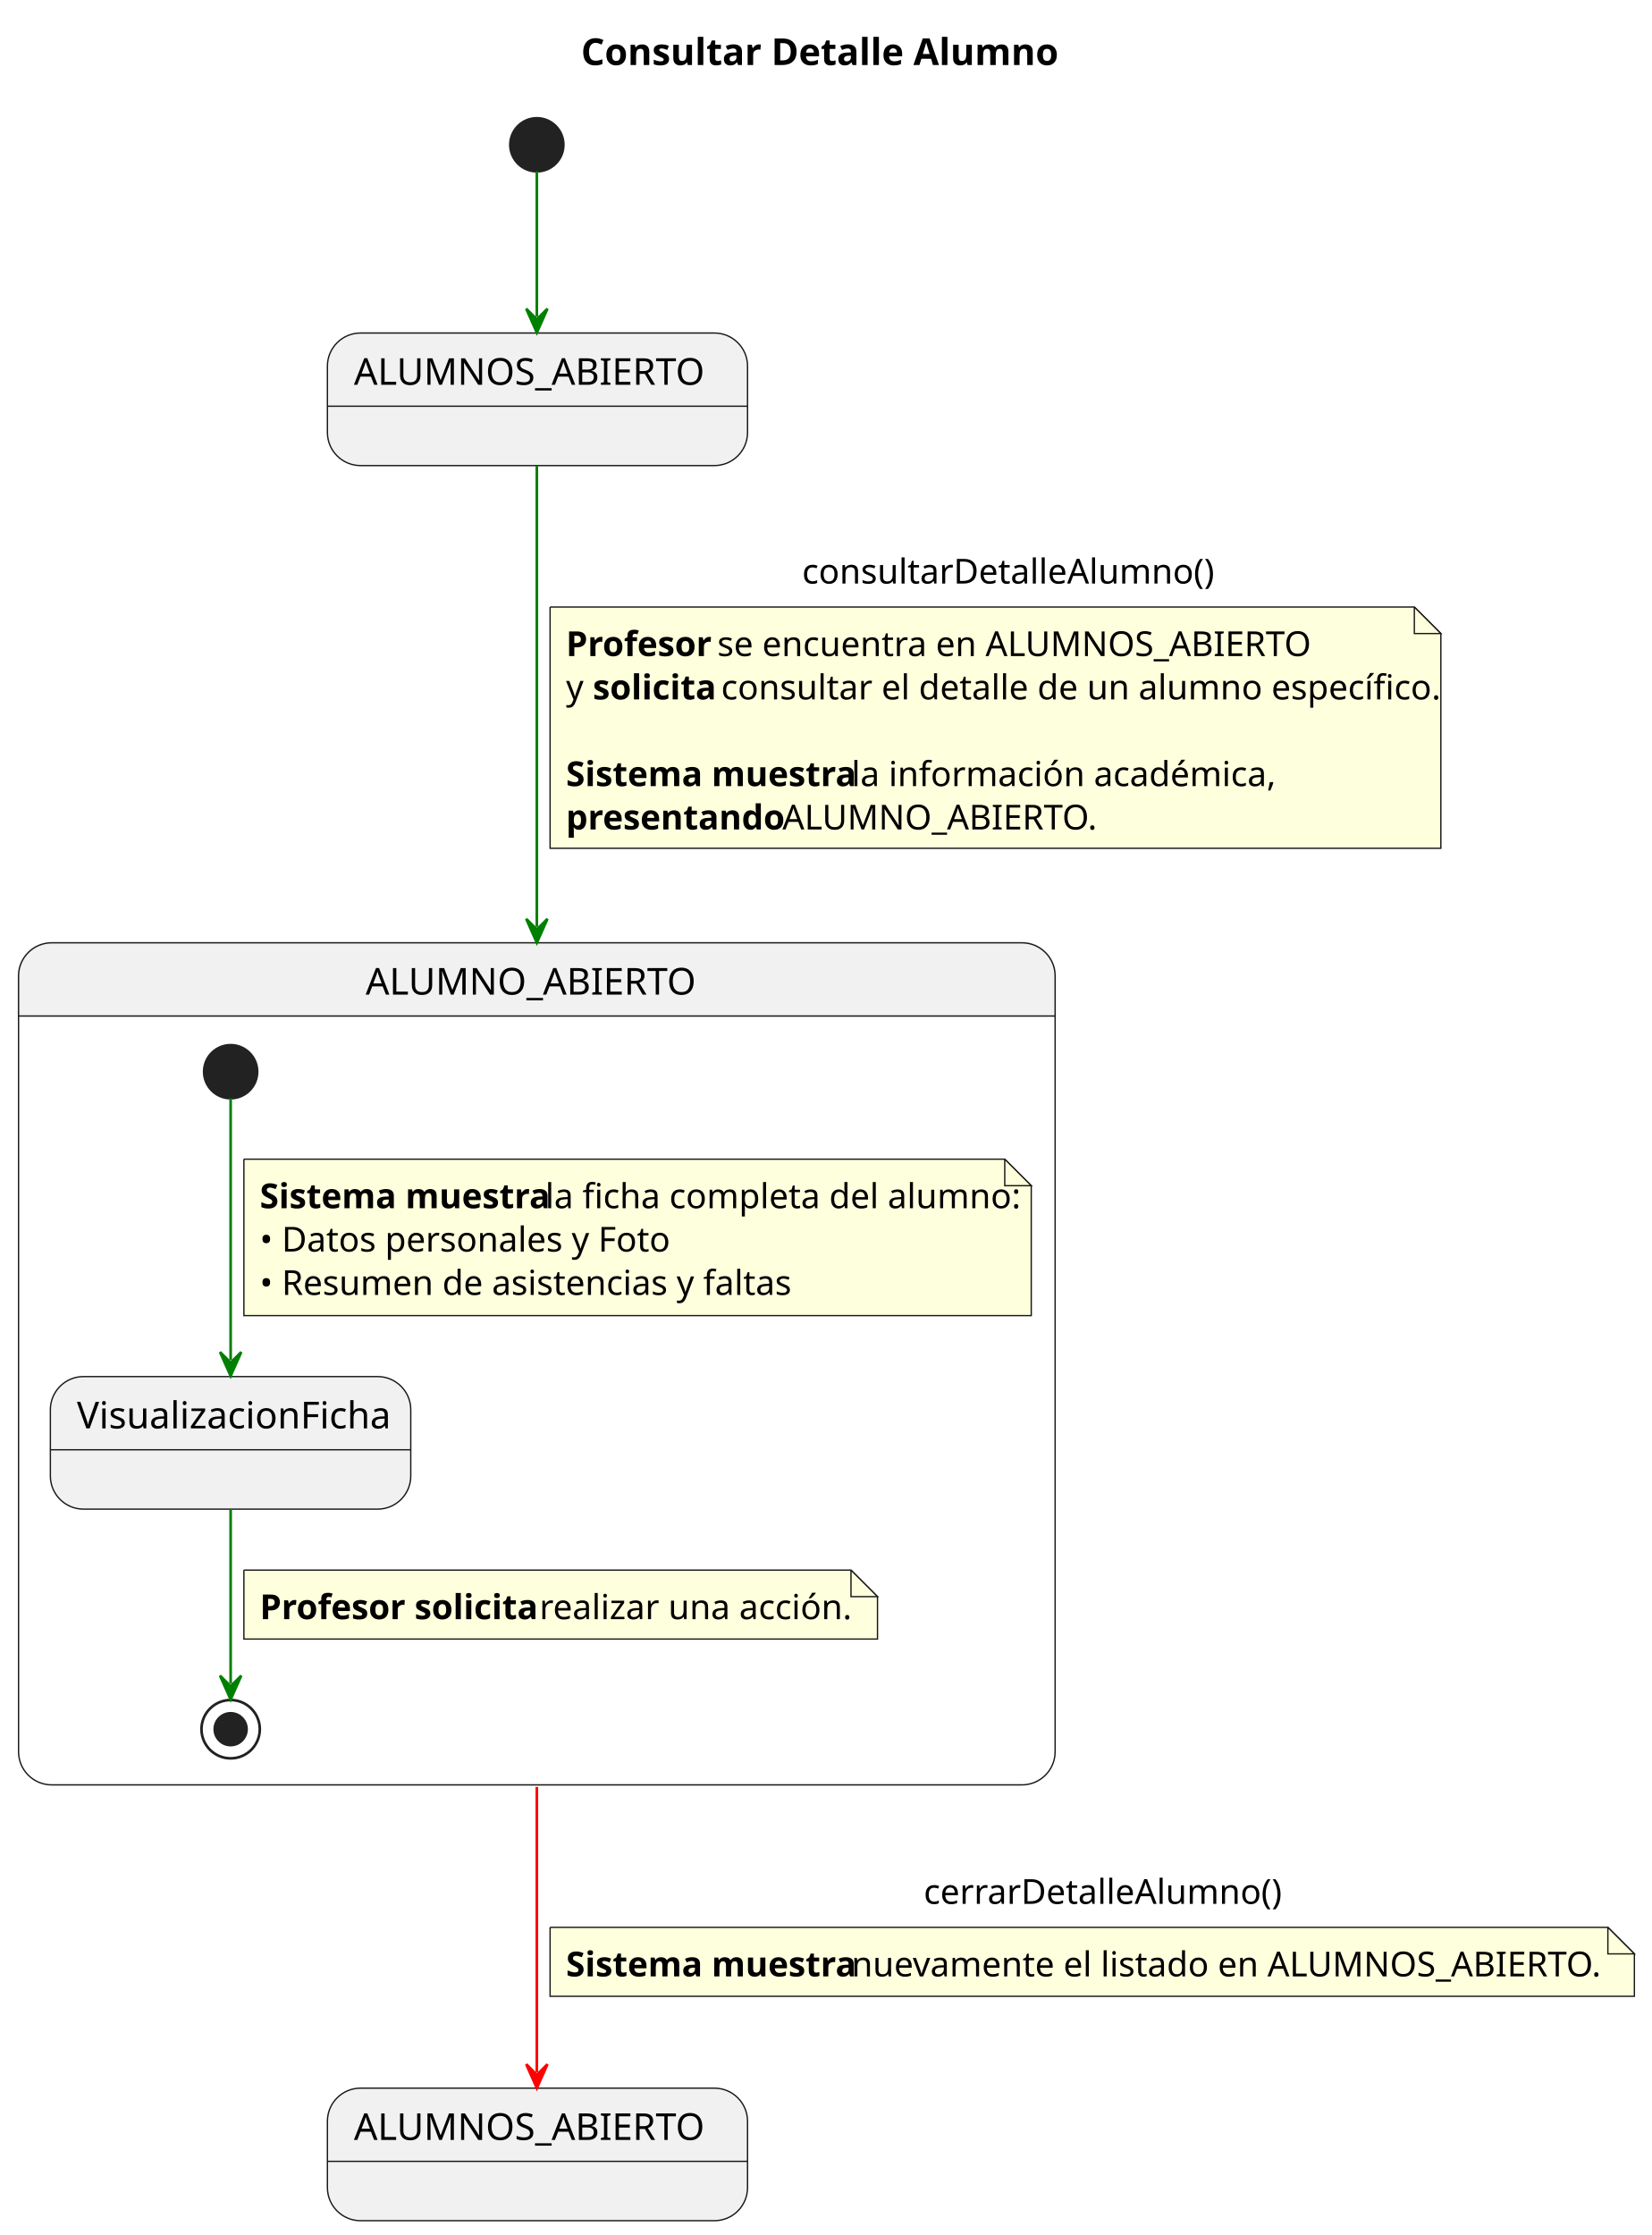
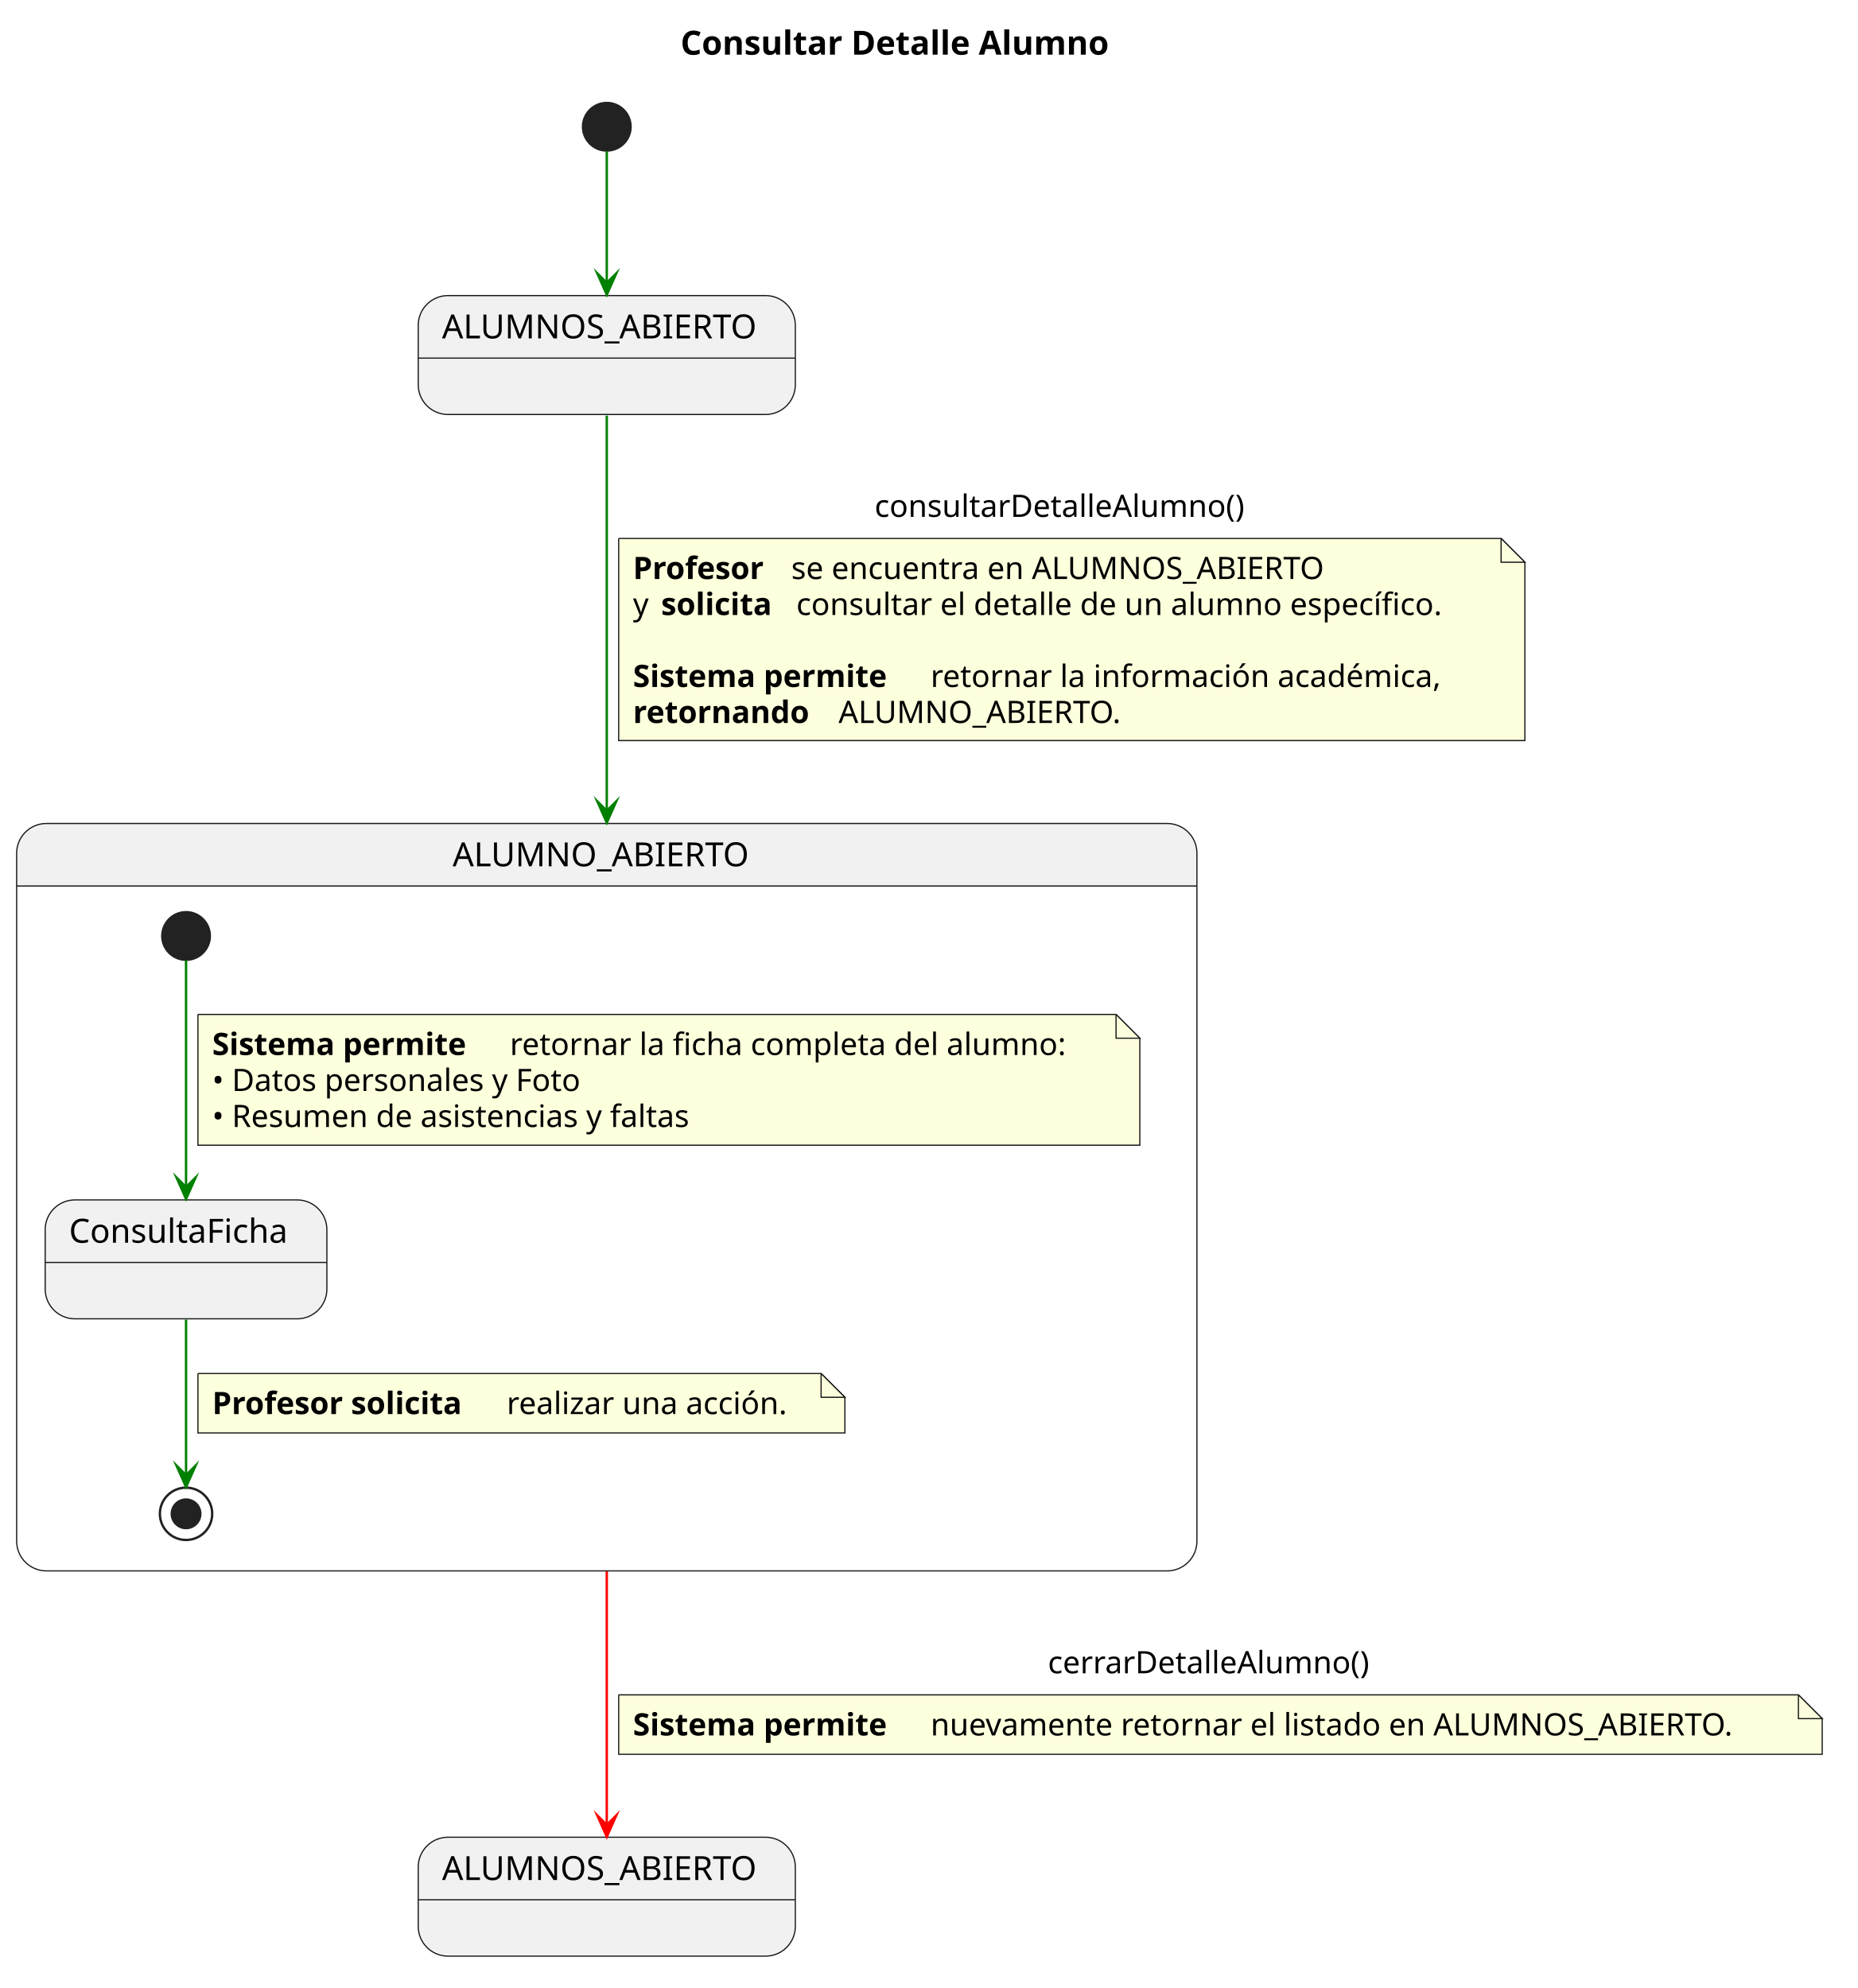
- <svg xmlns="http://www.w3.org/2000/svg" contentStyleType="text/css" data-diagram-type="STATE" height="843px" preserveAspectRatio="none" style="width:623px;height:843px;background:#FFFFFF;" version="1.1" viewBox="0 0 623 843" width="623px" zoomAndPan="magnify">
+ <svg xmlns="http://www.w3.org/2000/svg" version="1.1" data-diagram-type="STATE" style="width:781px;height:836px;background:#FFFFFF;" width="781px" height="836px" viewBox="0 0 781 836" zoomAndPan="magnify" preserveAspectRatio="none" contentStyleType="text/css">
  <defs />
  <g>
-     <text fill="#000000" font-family="sans-serif" font-size="14" font-weight="bold" lengthAdjust="spacing" textLength="171.131" x="219.185" y="24.533">Consultar Detalle Alumno</text>
-     <g id="ALUMNOS_ABIERTO_INICIAL">
-       <rect fill="#F1F1F1" height="50" rx="12.5" ry="12.5" style="stroke:#181818;stroke-width:0.5;" width="158.476" x="123.5" y="125.609" />
-       <line style="stroke:#181818;stroke-width:0.5;" x1="123.5" x2="281.976" y1="153.219" y2="153.219" />
-       <text fill="#000000" font-family="sans-serif" font-size="14" lengthAdjust="spacing" textLength="138.476" x="133.5" y="145.143">ALUMNOS_ABIERTO</text>
+     <g class="title" data-source-line="1">
+       <text x="286.119" y="22.995" fill="#000000" font-size="14" lengthAdjust="spacing" textLength="201.872" font-weight="700" font-family="sans-serif">Consultar Detalle Alumno</text>
    </g>
-     <g id="ALUMNOS_ABIERTO_FINAL">
-       <rect fill="#F1F1F1" height="50" rx="12.5" ry="12.5" style="stroke:#181818;stroke-width:0.5;" width="158.476" x="123.5" y="787.609" />
-       <line style="stroke:#181818;stroke-width:0.5;" x1="123.5" x2="281.976" y1="815.219" y2="815.219" />
-       <text fill="#000000" font-family="sans-serif" font-size="14" lengthAdjust="spacing" textLength="138.476" x="133.5" y="807.143">ALUMNOS_ABIERTO</text>
+     <g class="entity" data-qualified-name="ALUMNOS_ABIERTO_INICIAL" id="ent0001" data-source-line="4">
+       <rect x="175.84" y="124.297" width="158.537" height="50" fill="#F1F1F1" style="stroke:#181818;stroke-width:0.5;" rx="12.5" ry="12.5" />
+       <line x1="175.84" y1="150.594" x2="334.377" y2="150.594" style="stroke:#181818;stroke-width:0.5;" />
+       <text x="185.84" y="142.292" fill="#000000" font-size="14" lengthAdjust="spacing" textLength="138.537" font-family="sans-serif">ALUMNOS_ABIERTO</text>
    </g>
-     <path d="M19.5,355.609 L385.5,355.609 A12.5,12.5 0 0 1 398,368.109 L398,383.219 L7,383.219 L7,368.109 A12.5,12.5 0 0 1 19.5,355.609" fill="#F1F1F1" style="stroke:#F1F1F1;stroke-width:1;" />
-     <rect fill="none" height="317.609" rx="12.5" ry="12.5" style="stroke:#181818;stroke-width:0.5;" width="391" x="7" y="355.609" />
-     <line style="stroke:#181818;stroke-width:0.5;" x1="7" x2="398" y1="383.219" y2="383.219" />
-     <text fill="#000000" font-family="sans-serif" font-size="14" lengthAdjust="spacing" textLength="129.138" x="137.931" y="375.143">ALUMNO_ABIERTO</text>
-     <g id="ALUMNO_ABIERTO_COMP.VisualizacionFicha">
-       <rect fill="#F1F1F1" height="50" rx="12.5" ry="12.5" style="stroke:#181818;stroke-width:0.5;" width="135.944" x="19" y="519.219" />
-       <line style="stroke:#181818;stroke-width:0.5;" x1="19" x2="154.944" y1="546.828" y2="546.828" />
-       <text fill="#000000" font-family="sans-serif" font-size="14" lengthAdjust="spacing" textLength="115.944" x="29" y="538.752">VisualizacionFicha</text>
+     <g class="entity" data-qualified-name="ALUMNOS_ABIERTO_FINAL" id="ent0002" data-source-line="5">
+       <rect x="175.84" y="772.597" width="158.537" height="50" fill="#F1F1F1" style="stroke:#181818;stroke-width:0.5;" rx="12.5" ry="12.5" />
+       <line x1="175.84" y1="798.894" x2="334.377" y2="798.894" style="stroke:#181818;stroke-width:0.5;" />
+       <text x="185.84" y="790.592" fill="#000000" font-size="14" lengthAdjust="spacing" textLength="138.537" font-family="sans-serif">ALUMNOS_ABIERTO</text>
    </g>
-     <ellipse cx="87" cy="404.219" fill="#222222" rx="10" ry="10" style="stroke:#222222;stroke-width:1;" />
-     <ellipse cx="87" cy="652.219" fill="none" rx="11" ry="11" style="stroke:#222222;stroke-width:1;" />
-     <ellipse cx="87" cy="652.219" fill="#222222" rx="6" ry="6" style="stroke:#222222;stroke-width:1;" />
-     <g class="link" data-entity-1="*start*ALUMNO_ABIERTO_COMP" data-entity-2="VisualizacionFicha" data-source-line="23" data-uid="lnk6" id="link_*start*ALUMNO_ABIERTO_COMP_VisualizacionFicha">
-       <path d="M87,414.269 C87,435.259 87,481.809 87,512.969" fill="none" id="*start*ALUMNO_ABIERTO_COMP-to-VisualizacionFicha" style="stroke:#008000;stroke-width:1;" />
-       <polygon fill="#008000" points="87,518.969,91,509.969,87,513.969,83,509.969,87,518.969" style="stroke:#008000;stroke-width:1;" />
-       <path d="M92,437.219 L92,496.219 L389,496.219 L389,447.219 L379,437.219 L92,437.219" fill="#FEFFDD" style="stroke:#181818;stroke-width:0.5;" />
-       <path d="M379,437.219 L379,447.219 L389,447.219 L379,437.219" fill="#FEFFDD" style="stroke:#181818;stroke-width:0.5;" />
-       <text fill="#000000" font-family="sans-serif" font-size="13" font-weight="bold" lengthAdjust="spacing" textLength="104.051" x="98" y="455.714">Sistema muestra</text>
-       <text fill="#000000" font-family="sans-serif" font-size="13" lengthAdjust="spacing" textLength="168.372" x="205.663" y="455.714">la ficha completa del alumno:</text>
-       <text fill="#000000" font-family="sans-serif" font-size="13" lengthAdjust="spacing" textLength="149.798" x="98" y="472.065">• Datos personales y Foto</text>
-       <text fill="#000000" font-family="sans-serif" font-size="13" lengthAdjust="spacing" textLength="195.317" x="98" y="488.417">• Resumen de asistencias y faltas</text>
+     <g class="entity" data-qualified-name="ALUMNO_ABIERTO_COMP" id="ent0003" data-source-line="6">
+       <path d="M19.5,346.297 L490.72,346.297 A12.5,12.5 0 0 1 503.22,358.797 L503.22,372.594 L7,372.594 L7,358.797 A12.5,12.5 0 0 1 19.5,346.297" fill="#F1F1F1" />
+       <rect x="7" y="346.297" width="496.22" height="314.297" fill="none" style="stroke:#181818;stroke-width:0.5;" rx="12.5" ry="12.5" />
+       <line x1="7" y1="372.594" x2="503.22" y2="372.594" style="stroke:#181818;stroke-width:0.5;" />
+       <text x="190.285" y="364.292" fill="#000000" font-size="14" lengthAdjust="spacing" textLength="129.65" font-family="sans-serif">ALUMNO_ABIERTO</text>
+       <g class="entity" data-qualified-name="ALUMNO_ABIERTO_COMP.ConsultaFicha" id="ent0004" data-source-line="21">
+         <rect x="19" y="504.594" width="118.431" height="50" fill="#F1F1F1" style="stroke:#181818;stroke-width:0.5;" rx="12.5" ry="12.5" />
+         <line x1="19" y1="530.891" x2="137.431" y2="530.891" style="stroke:#181818;stroke-width:0.5;" />
+         <text x="29" y="522.589" fill="#000000" font-size="14" lengthAdjust="spacing" textLength="98.431" font-family="sans-serif">ConsultaFicha</text>
+       </g>
+       <g class="start_entity" data-qualified-name="ALUMNO_ABIERTO_COMP..start.ALUMNO_ABIERTO_COMP" id="ent0008" data-source-line="23">
+         <ellipse cx="78.22" cy="393.594" rx="10" ry="10" fill="#222222" style="stroke:#222222;stroke-width:1;" />
+       </g>
+       <g class="end_entity" data-qualified-name="ALUMNO_ABIERTO_COMP..end.ALUMNO_ABIERTO_COMP" id="ent0010" data-source-line="30">
+         <ellipse cx="78.22" cy="636.594" rx="11" ry="11" fill="none" style="stroke:#222222;stroke-width:1;" />
+         <ellipse cx="78.22" cy="636.594" rx="6" ry="6" fill="#222222" style="stroke:#222222;stroke-width:1;" />
+       </g>
+       <g class="link" data-entity-1="ent0008" data-entity-2="ent0004" id="lnk9" data-source-line="23" data-link-type="dependency">
+         <path d="M78.22,403.804 C78.22,424.264 78.22,469.064 78.22,499.194" style="stroke:#008000;stroke-width:1;" fill="none" id="*start*ALUMNO_ABIERTO_COMP-to-ConsultaFicha" />
+         <polygon points="78.22,504.194,82.22,495.194,78.22,499.194,74.22,495.194,78.22,504.194" fill="#008000" style="stroke:#008000;stroke-width:1;stroke-linejoin:miter;stroke-miterlimit:10;" />
+         <path d="M83.22,426.594 L83.22,481.594 L479.22,481.594 L479.22,436.594 L469.22,426.594 L83.22,426.594" style="stroke:#181818;stroke-width:0.5;" fill="#FEFFDD" />
+         <path d="M469.22,426.594 L469.22,436.594 L479.22,436.594 L469.22,426.594" style="stroke:#181818;stroke-width:0.5;" fill="#FEFFDD" />
+         <text x="89.22" y="443.661" fill="#000000" font-size="13" lengthAdjust="spacing" textLength="120.999" font-weight="700" font-family="sans-serif">Sistema permite</text>
+         <text x="214.351" y="443.661" fill="#000000" font-size="13" lengthAdjust="spacing" textLength="250.675" font-family="sans-serif">retornar la ficha completa del alumno:</text>
+         <text x="89.22" y="458.793" fill="#000000" font-size="13" lengthAdjust="spacing" textLength="169.083" font-family="sans-serif">• Datos personales y Foto</text>
+         <text x="89.22" y="473.926" fill="#000000" font-size="13" lengthAdjust="spacing" textLength="221.165" font-family="sans-serif">• Resumen de asistencias y faltas</text>
+       </g>
+       <g class="link" data-entity-1="ent0004" data-entity-2="ent0010" id="lnk11" data-source-line="30" data-link-type="dependency">
+         <path d="M78.22,554.944 C78.22,577.244 78.22,604.154 78.22,620.334" style="stroke:#008000;stroke-width:1;" fill="none" id="ConsultaFicha-to-*end*ALUMNO_ABIERTO_COMP" />
+         <polygon points="78.22,625.334,82.22,616.334,78.22,620.334,74.22,616.334,78.22,625.334" fill="#008000" style="stroke:#008000;stroke-width:1;stroke-linejoin:miter;stroke-miterlimit:10;" />
+         <path d="M83.22,577.594 L83.22,602.594 L355.22,602.594 L355.22,587.594 L345.22,577.594 L83.22,577.594" style="stroke:#181818;stroke-width:0.5;" fill="#FEFFDD" />
+         <path d="M345.22,577.594 L345.22,587.594 L355.22,587.594 L345.22,577.594" style="stroke:#181818;stroke-width:0.5;" fill="#FEFFDD" />
+         <text x="89.22" y="594.661" fill="#000000" font-size="13" lengthAdjust="spacing" textLength="119.679" font-weight="700" font-family="sans-serif">Profesor solicita</text>
+         <text x="213.031" y="594.661" fill="#000000" font-size="13" lengthAdjust="spacing" textLength="127.575" font-family="sans-serif">realizar una acción.</text>
+       </g>
    </g>
-     <g class="link" data-entity-1="VisualizacionFicha" data-entity-2="*end*ALUMNO_ABIERTO_COMP" data-source-line="30" data-uid="lnk8" id="link_VisualizacionFicha_*end*ALUMNO_ABIERTO_COMP">
-       <path d="M87,569.269 C87,591.869 87,618.599 87,635.019" fill="none" id="VisualizacionFicha-to-*end*ALUMNO_ABIERTO_COMP" style="stroke:#008000;stroke-width:1;" />
-       <polygon fill="#008000" points="87,641.019,91,632.019,87,636.019,83,632.019,87,641.019" style="stroke:#008000;stroke-width:1;" />
-       <path d="M92,592.219 L92,618.219 L331,618.219 L331,602.219 L321,592.219 L92,592.219" fill="#FEFFDD" style="stroke:#181818;stroke-width:0.5;" />
-       <path d="M321,592.219 L321,602.219 L331,602.219 L321,592.219" fill="#FEFFDD" style="stroke:#181818;stroke-width:0.5;" />
-       <text fill="#000000" font-family="sans-serif" font-size="13" font-weight="bold" lengthAdjust="spacing" textLength="101.867" x="98" y="610.714">Profesor solicita</text>
-       <text fill="#000000" font-family="sans-serif" font-size="13" lengthAdjust="spacing" textLength="112.728" x="203.479" y="610.714">realizar una acción.</text>
+     <g class="start_entity" data-qualified-name=".start." id="ent0005" data-source-line="8">
+       <ellipse cx="255.11" cy="53.297" rx="10" ry="10" fill="#222222" style="stroke:#222222;stroke-width:1;" />
    </g>
-     <ellipse cx="202.5" cy="54.609" fill="#222222" rx="10" ry="10" style="stroke:#222222;stroke-width:1;" />
-     <g class="link" data-entity-1="*start*" data-entity-2="ALUMNOS_ABIERTO_INICIAL" data-source-line="8" data-uid="lnk3" id="link_*start*_ALUMNOS_ABIERTO_INICIAL">
-       <path d="M202.5,64.619 C202.5,78.499 202.5,99.579 202.5,119.449" fill="none" id="*start*-to-ALUMNOS_ABIERTO_INICIAL" style="stroke:#008000;stroke-width:1;" />
-       <polygon fill="#008000" points="202.5,125.449,206.5,116.449,202.5,120.449,198.5,116.449,202.5,125.449" style="stroke:#008000;stroke-width:1;" />
+     <g class="link" data-entity-1="ent0005" data-entity-2="ent0001" id="lnk6" data-source-line="8" data-link-type="dependency">
+       <path d="M255.11,63.657 C255.11,77.587 255.11,99.257 255.11,118.947" style="stroke:#008000;stroke-width:1;" fill="none" id="*start*-to-ALUMNOS_ABIERTO_INICIAL" />
+       <polygon points="255.11,123.947,259.11,114.947,255.11,118.947,251.11,114.947,255.11,123.947" fill="#008000" style="stroke:#008000;stroke-width:1;stroke-linejoin:miter;stroke-miterlimit:10;" />
    </g>
-     <g class="link" data-entity-1="ALUMNOS_ABIERTO_INICIAL" data-entity-2="ALUMNO_ABIERTO_COMP" data-source-line="10" data-uid="lnk4" id="link_ALUMNOS_ABIERTO_INICIAL_ALUMNO_ABIERTO_COMP">
-       <path d="M202.5,175.639 C202.5,212.589 202.5,280.359 202.5,349.579" fill="none" id="ALUMNOS_ABIERTO_INICIAL-to-ALUMNO_ABIERTO_COMP" style="stroke:#008000;stroke-width:1;" />
-       <polygon fill="#008000" points="202.5,355.579,206.5,346.579,202.5,350.579,198.5,346.579,202.5,355.579" style="stroke:#008000;stroke-width:1;" />
-       <text fill="#000000" font-family="sans-serif" font-size="13" lengthAdjust="spacing" textLength="145.952" x="302.557" y="220.105">consultarDetalleAlumno()</text>
-       <path d="M207.5,228.961 L207.5,319.961 L543.5,319.961 L543.5,238.961 L533.5,228.961 L207.5,228.961" fill="#FEFFDD" style="stroke:#181818;stroke-width:0.5;" />
-       <path d="M533.5,228.961 L533.5,238.961 L543.5,238.961 L533.5,228.961" fill="#FEFFDD" style="stroke:#181818;stroke-width:0.5;" />
-       <text fill="#000000" font-family="sans-serif" font-size="13" font-weight="bold" lengthAdjust="spacing" textLength="53.46" x="213.5" y="247.456">Profesor</text>
-       <text fill="#000000" font-family="sans-serif" font-size="13" lengthAdjust="spacing" textLength="225.431" x="270.572" y="247.456">se encuentra en ALUMNOS_ABIERTO</text>
-       <text fill="#000000" font-family="sans-serif" font-size="13" lengthAdjust="spacing" textLength="6.5" x="213.5" y="263.808">y</text>
-       <text fill="#000000" font-family="sans-serif" font-size="13" font-weight="bold" lengthAdjust="spacing" textLength="44.795" x="223.612" y="263.808">solicita</text>
-       <text fill="#000000" font-family="sans-serif" font-size="13" lengthAdjust="spacing" textLength="256.547" x="272.019" y="263.808">consultar el detalle de un alumno específico.</text>
-       <text fill="#000000" font-family="sans-serif" font-size="13" lengthAdjust="spacing" textLength="3.612" x="213.5" y="280.159"> </text>
-       <text fill="#000000" font-family="sans-serif" font-size="13" font-weight="bold" lengthAdjust="spacing" textLength="104.051" x="213.5" y="296.511">Sistema muestra</text>
-       <text fill="#000000" font-family="sans-serif" font-size="13" lengthAdjust="spacing" textLength="151.017" x="321.163" y="296.511">la información académica,</text>
-       <text fill="#000000" font-family="sans-serif" font-size="13" font-weight="bold" lengthAdjust="spacing" textLength="78.013" x="213.5" y="312.862">presentando</text>
-       <text fill="#000000" font-family="sans-serif" font-size="13" lengthAdjust="spacing" textLength="123.525" x="295.125" y="312.862">ALUMNO_ABIERTO.</text>
+     <g class="link" data-entity-1="ent0001" data-entity-2="ent0003" id="lnk7" data-source-line="10" data-link-type="dependency">
+       <path d="M255.11,174.787 C255.11,210.577 255.11,275.117 255.11,340.957" style="stroke:#008000;stroke-width:1;" fill="none" id="ALUMNOS_ABIERTO_INICIAL-to-ALUMNO_ABIERTO_COMP" />
+       <polygon points="255.11,345.957,259.11,336.957,255.11,340.957,251.11,336.957,255.11,345.957" fill="#008000" style="stroke:#008000;stroke-width:1;stroke-linejoin:miter;stroke-miterlimit:10;" />
+       <text x="367.707" y="217.364" fill="#000000" font-size="13" lengthAdjust="spacing" textLength="166.41" font-family="sans-serif">consultarDetalleAlumno()</text>
+       <path d="M260.11,226.43 L260.11,311.43 L641.11,311.43 L641.11,236.43 L631.11,226.43 L260.11,226.43" style="stroke:#181818;stroke-width:0.5;" fill="#FEFFDD" />
+       <path d="M631.11,226.43 L631.11,236.43 L641.11,236.43 L631.11,226.43" style="stroke:#181818;stroke-width:0.5;" fill="#FEFFDD" />
+       <text x="266.11" y="243.497" fill="#000000" font-size="13" lengthAdjust="spacing" textLength="62.423" font-weight="700" font-family="sans-serif">Profesor</text>
+       <text x="332.665" y="243.497" fill="#000000" font-size="13" lengthAdjust="spacing" textLength="238.316" font-family="sans-serif">se encuentra en ALUMNOS_ABIERTO</text>
+       <text x="266.11" y="258.629" fill="#000000" font-size="13" lengthAdjust="spacing" textLength="7.693" font-family="sans-serif">y</text>
+       <text x="277.936" y="258.629" fill="#000000" font-size="13" lengthAdjust="spacing" textLength="52.73" font-weight="700" font-family="sans-serif">solicita</text>
+       <text x="334.798" y="258.629" fill="#000000" font-size="13" lengthAdjust="spacing" textLength="291.916" font-family="sans-serif">consultar el detalle de un alumno específico.</text>
+       <text x="266.11" y="273.762" fill="#000000" font-size="13" lengthAdjust="spacing" textLength="4.132" font-family="sans-serif"> </text>
+       <text x="266.11" y="288.895" fill="#000000" font-size="13" lengthAdjust="spacing" textLength="120.999" font-weight="700" font-family="sans-serif">Sistema permite</text>
+       <text x="391.241" y="288.895" fill="#000000" font-size="13" lengthAdjust="spacing" textLength="229.423" font-family="sans-serif">retornar la información académica,</text>
+       <text x="266.11" y="304.028" fill="#000000" font-size="13" lengthAdjust="spacing" textLength="82.304" font-weight="700" font-family="sans-serif">retornando</text>
+       <text x="352.546" y="304.028" fill="#000000" font-size="13" lengthAdjust="spacing" textLength="124.522" font-family="sans-serif">ALUMNO_ABIERTO.</text>
    </g>
-     <g class="link" data-entity-1="ALUMNO_ABIERTO_COMP" data-entity-2="ALUMNOS_ABIERTO_FINAL" data-source-line="37" data-uid="lnk9" id="link_ALUMNO_ABIERTO_COMP_ALUMNOS_ABIERTO_FINAL">
-       <path d="M202.5,674.009 C202.5,718.539 202.5,755.819 202.5,781.589" fill="none" id="ALUMNO_ABIERTO_COMP-to-ALUMNOS_ABIERTO_FINAL" style="stroke:#FF0000;stroke-width:1;" />
-       <polygon fill="#FF0000" points="202.5,787.589,206.5,778.589,202.5,782.589,198.5,778.589,202.5,787.589" style="stroke:#FF0000;stroke-width:1;" />
-       <text fill="#000000" font-family="sans-serif" font-size="13" lengthAdjust="spacing" textLength="127.15" x="348.432" y="718.105">cerrarDetalleAlumno()</text>
-       <path d="M207.5,726.961 L207.5,752.961 L616.5,752.961 L616.5,736.961 L606.5,726.961 L207.5,726.961" fill="#FEFFDD" style="stroke:#181818;stroke-width:0.5;" />
-       <path d="M606.5,726.961 L606.5,736.961 L616.5,736.961 L606.5,726.961" fill="#FEFFDD" style="stroke:#181818;stroke-width:0.5;" />
-       <text fill="#000000" font-family="sans-serif" font-size="13" font-weight="bold" lengthAdjust="spacing" textLength="104.051" x="213.5" y="745.456">Sistema muestra</text>
-       <text fill="#000000" font-family="sans-serif" font-size="13" lengthAdjust="spacing" textLength="280.351" x="321.163" y="745.456">nuevamente el listado en ALUMNOS_ABIERTO.</text>
+     <g class="link" data-entity-1="ent0003" data-entity-2="ent0002" id="lnk12" data-source-line="37" data-link-type="dependency">
+       <path d="M255.11,660.787 C255.11,704.467 255.11,741.927 255.11,767.417" style="stroke:#FF0000;stroke-width:1;" fill="none" id="ALUMNO_ABIERTO_COMP-to-ALUMNOS_ABIERTO_FINAL" />
+       <polygon points="255.11,772.417,259.11,763.417,255.11,767.417,251.11,763.417,255.11,772.417" fill="#FF0000" style="stroke:#FF0000;stroke-width:1;stroke-linejoin:miter;stroke-miterlimit:10;" />
+       <text x="440.568" y="703.664" fill="#000000" font-size="13" lengthAdjust="spacing" textLength="145.184" font-family="sans-serif">cerrarDetalleAlumno()</text>
+       <path d="M260.11,712.73 L260.11,737.73 L766.11,737.73 L766.11,722.73 L756.11,712.73 L260.11,712.73" style="stroke:#181818;stroke-width:0.5;" fill="#FEFFDD" />
+       <path d="M756.11,712.73 L756.11,722.73 L766.11,722.73 L756.11,712.73" style="stroke:#181818;stroke-width:0.5;" fill="#FEFFDD" />
+       <text x="266.11" y="729.797" fill="#000000" font-size="13" lengthAdjust="spacing" textLength="120.999" font-weight="700" font-family="sans-serif">Sistema permite</text>
+       <text x="391.241" y="729.797" fill="#000000" font-size="13" lengthAdjust="spacing" textLength="359.969" font-family="sans-serif">nuevamente retornar el listado en ALUMNOS_ABIERTO.</text>
    </g>
  </g>
</svg>
